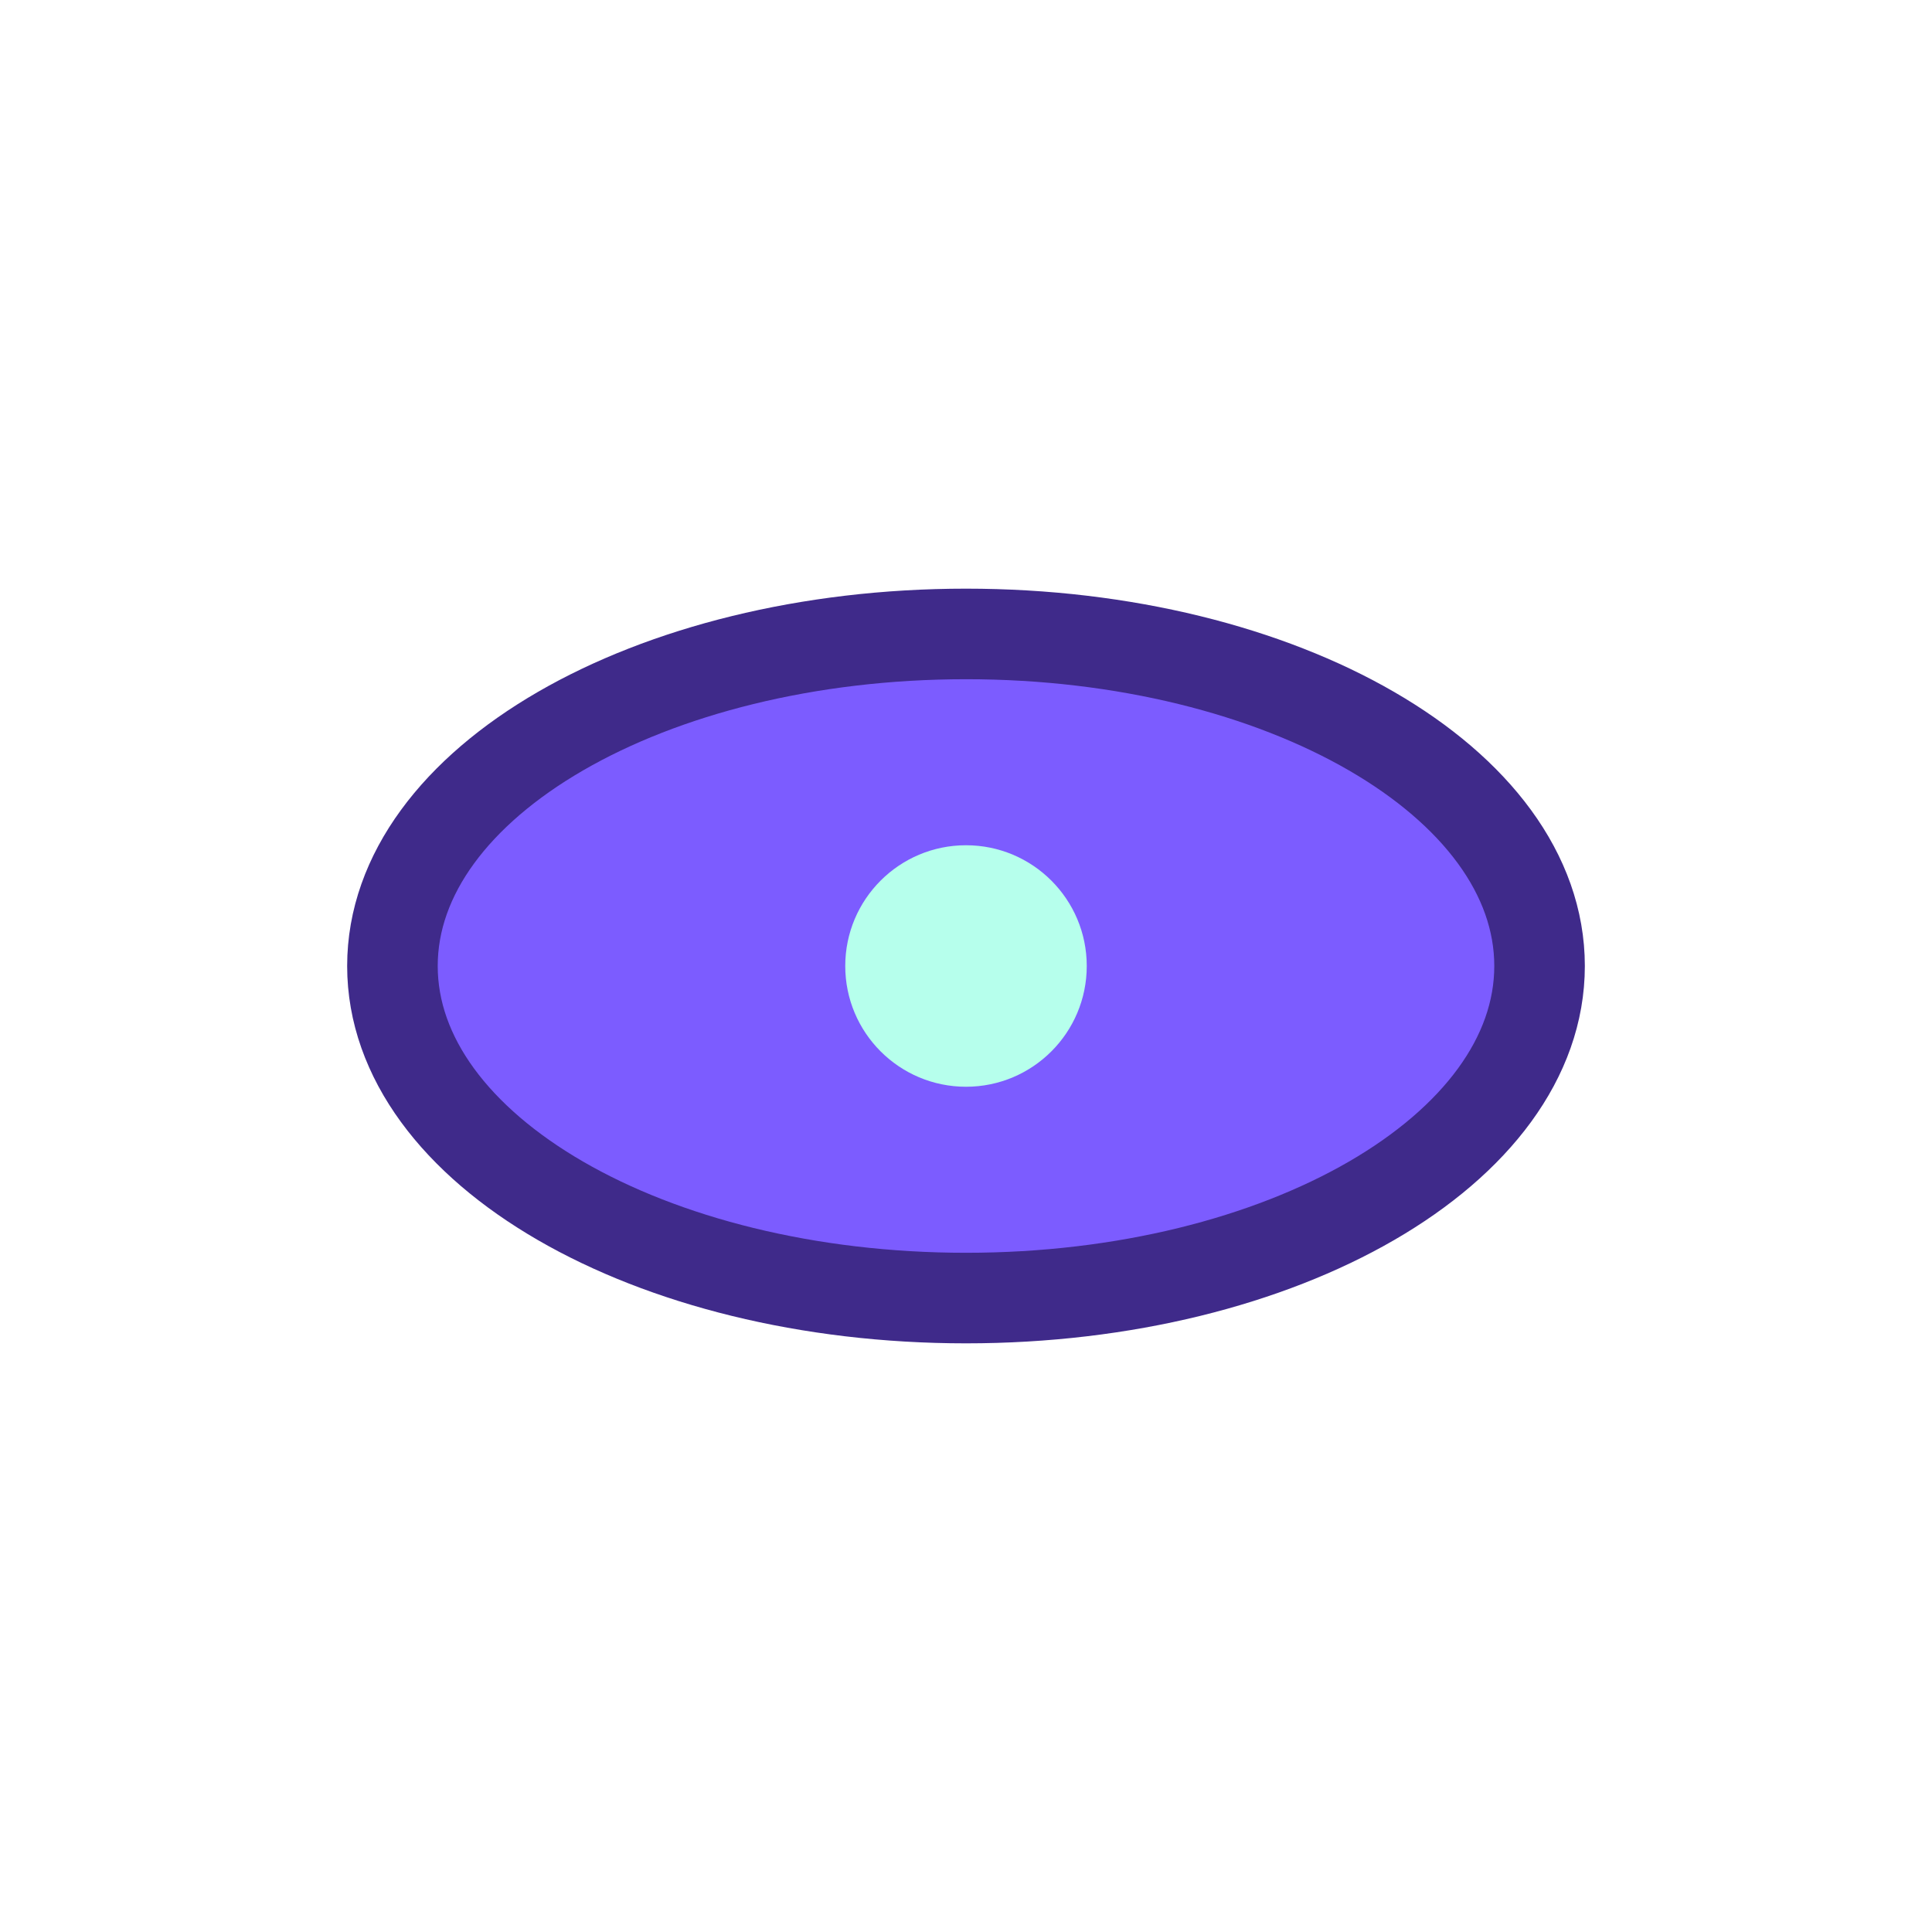
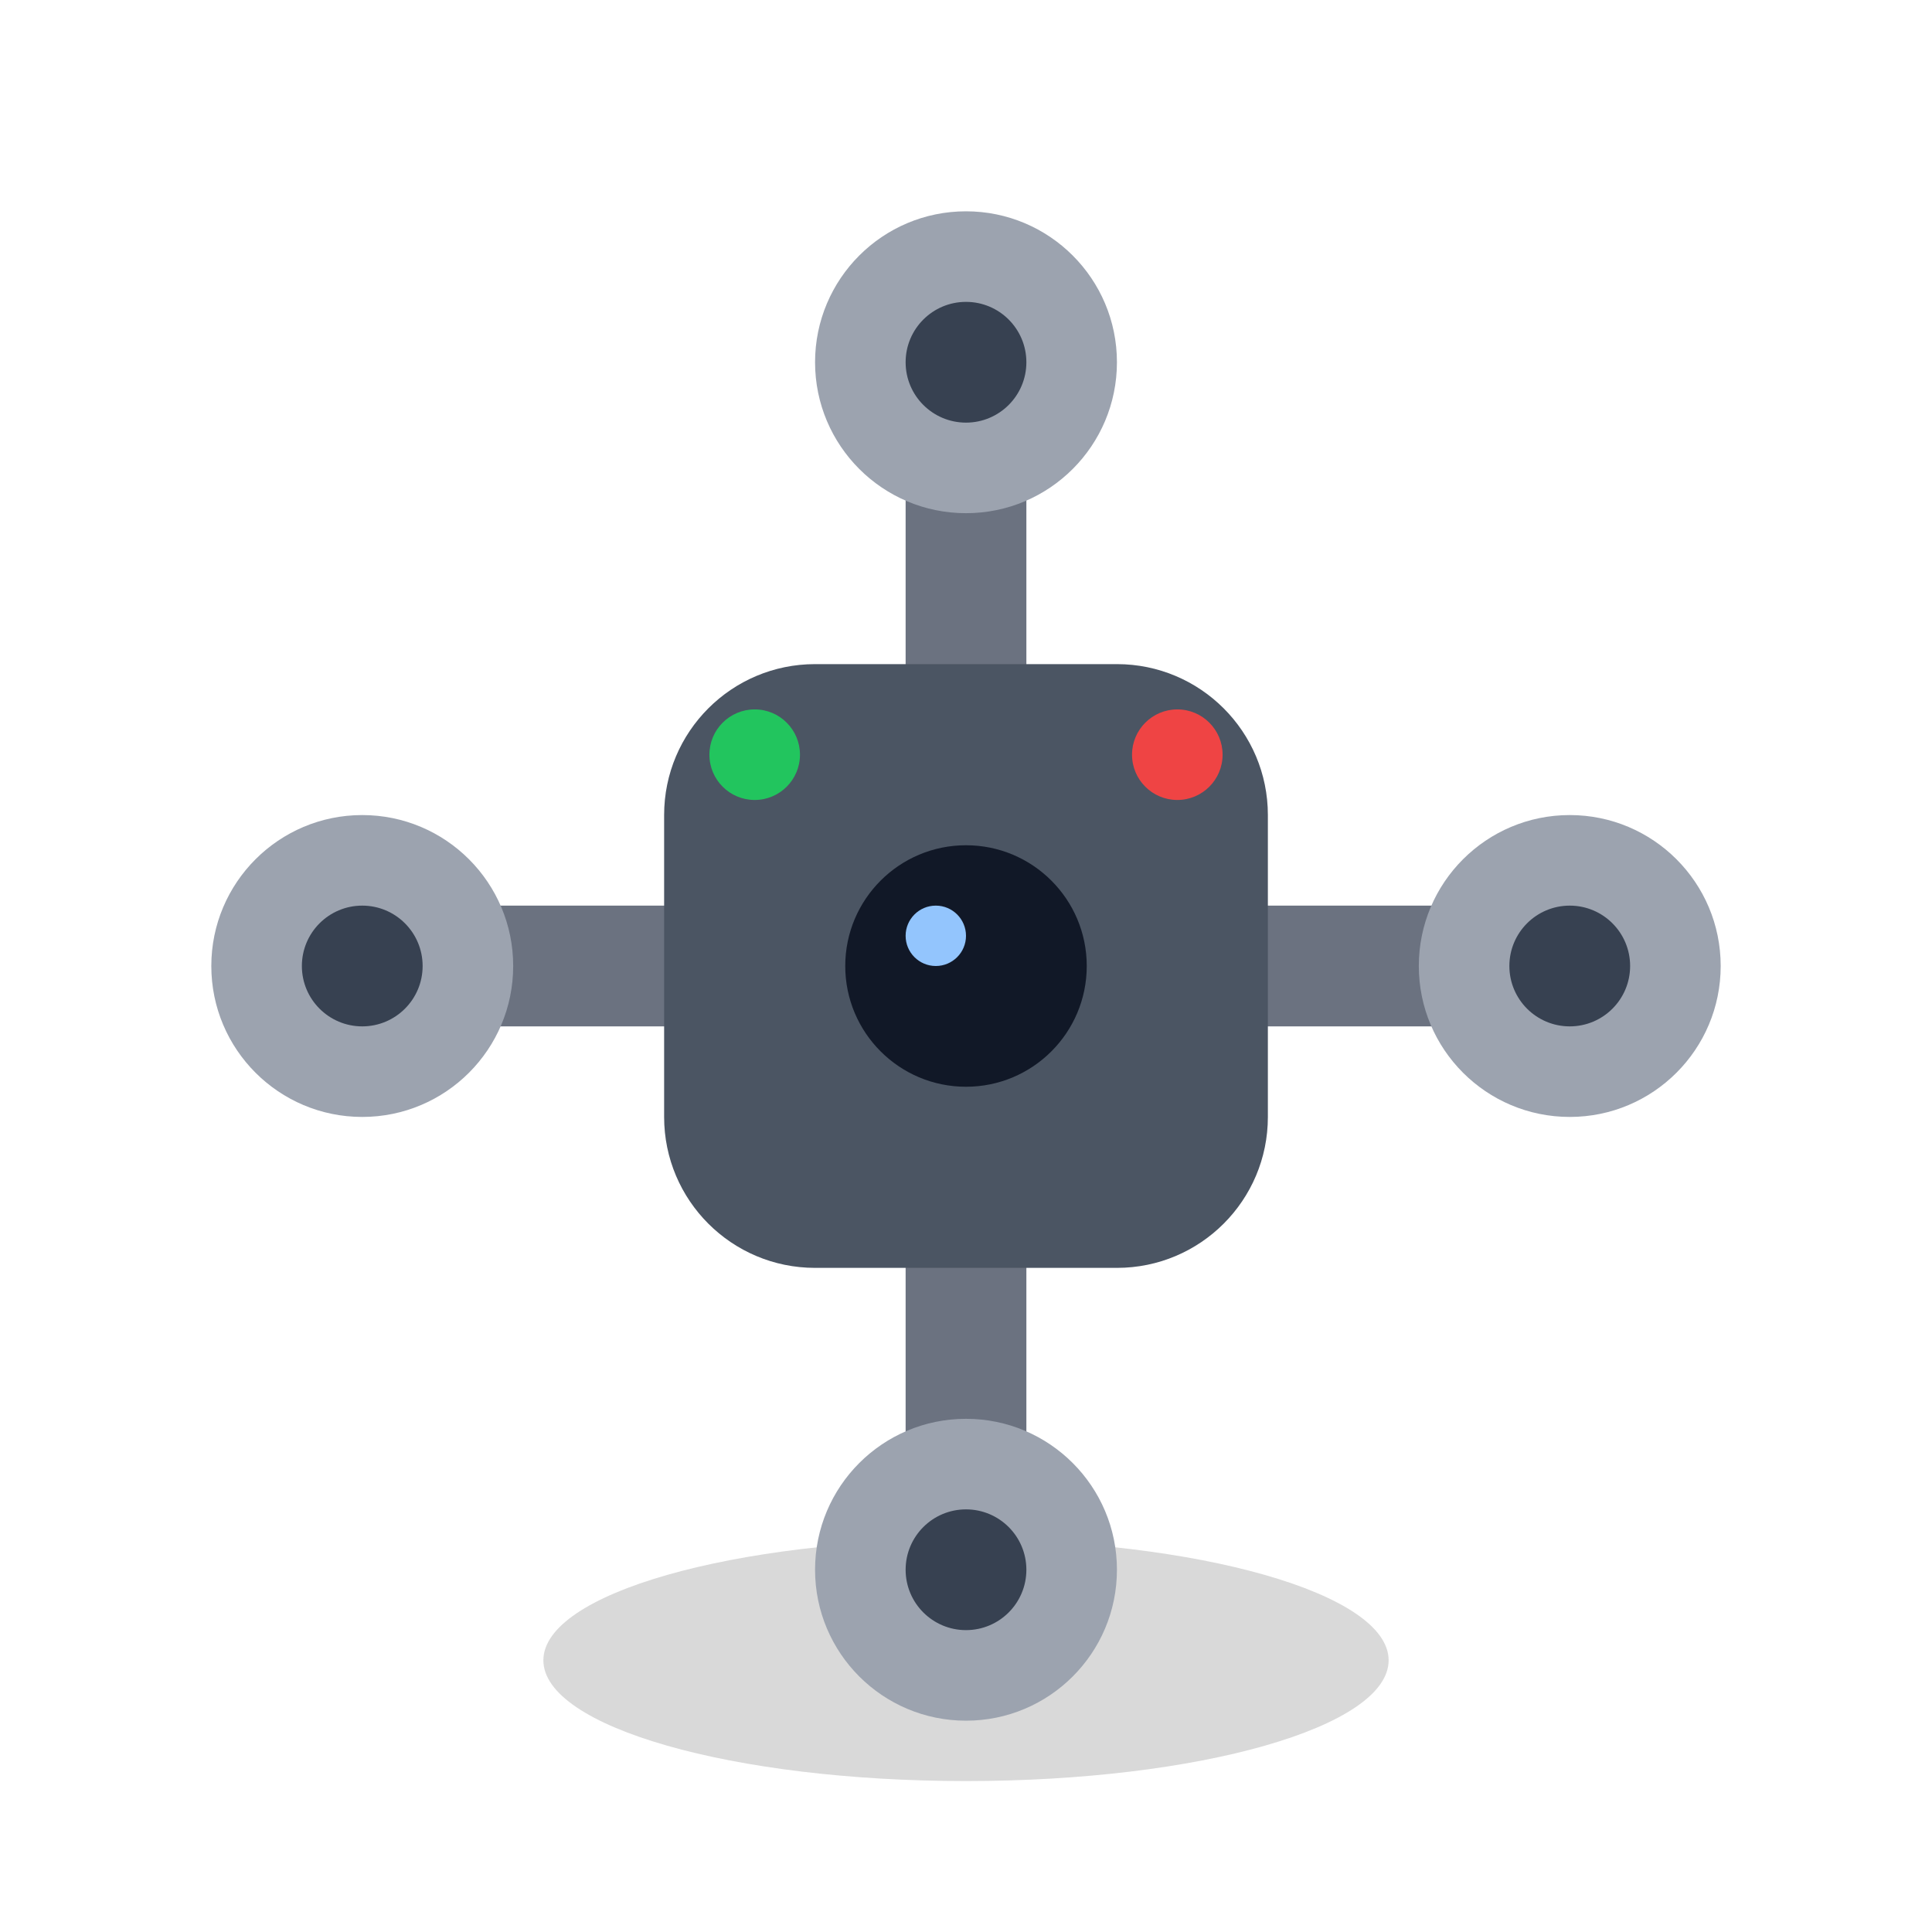
<svg xmlns="http://www.w3.org/2000/svg" width="128" height="128" viewBox="0 0 128 128">
-   <ellipse cx="64" cy="64" rx="38" ry="22" fill="#7c5cff" stroke="#3f2a8a" stroke-width="6" />
-   <circle cx="64" cy="64" r="8" fill="#b6ffec" />
+   <ellipse cx="64" cy="110" rx="28" ry="8" fill="black" opacity="0.15" />
+   <rect x="20" y="60" width="88" height="8" rx="4" fill="#6B7280" />
+   <rect x="60" y="20" width="8" height="88" rx="4" fill="#6B7280" />
+   <circle cx="24" cy="64" r="10" fill="#9CA3AF" />
+   <circle cx="104" cy="64" r="10" fill="#9CA3AF" />
+   <circle cx="64" cy="24" r="10" fill="#9CA3AF" />
+   <circle cx="64" cy="104" r="10" fill="#9CA3AF" />
+   <circle cx="24" cy="64" r="4" fill="#374151" />
+   <circle cx="104" cy="64" r="4" fill="#374151" />
+   <circle cx="64" cy="24" r="4" fill="#374151" />
+   <circle cx="64" cy="104" r="4" fill="#374151" />
+   <rect x="44" y="44" width="40" height="40" rx="10" fill="#4B5563" />
+   <circle cx="64" cy="64" r="8" fill="#111827" />
+   <circle cx="62" cy="62" r="2" fill="#93C5FD" />
+   <circle cx="50" cy="50" r="3" fill="#22C55E" />
+   <circle cx="78" cy="50" r="3" fill="#EF4444" />
</svg>
